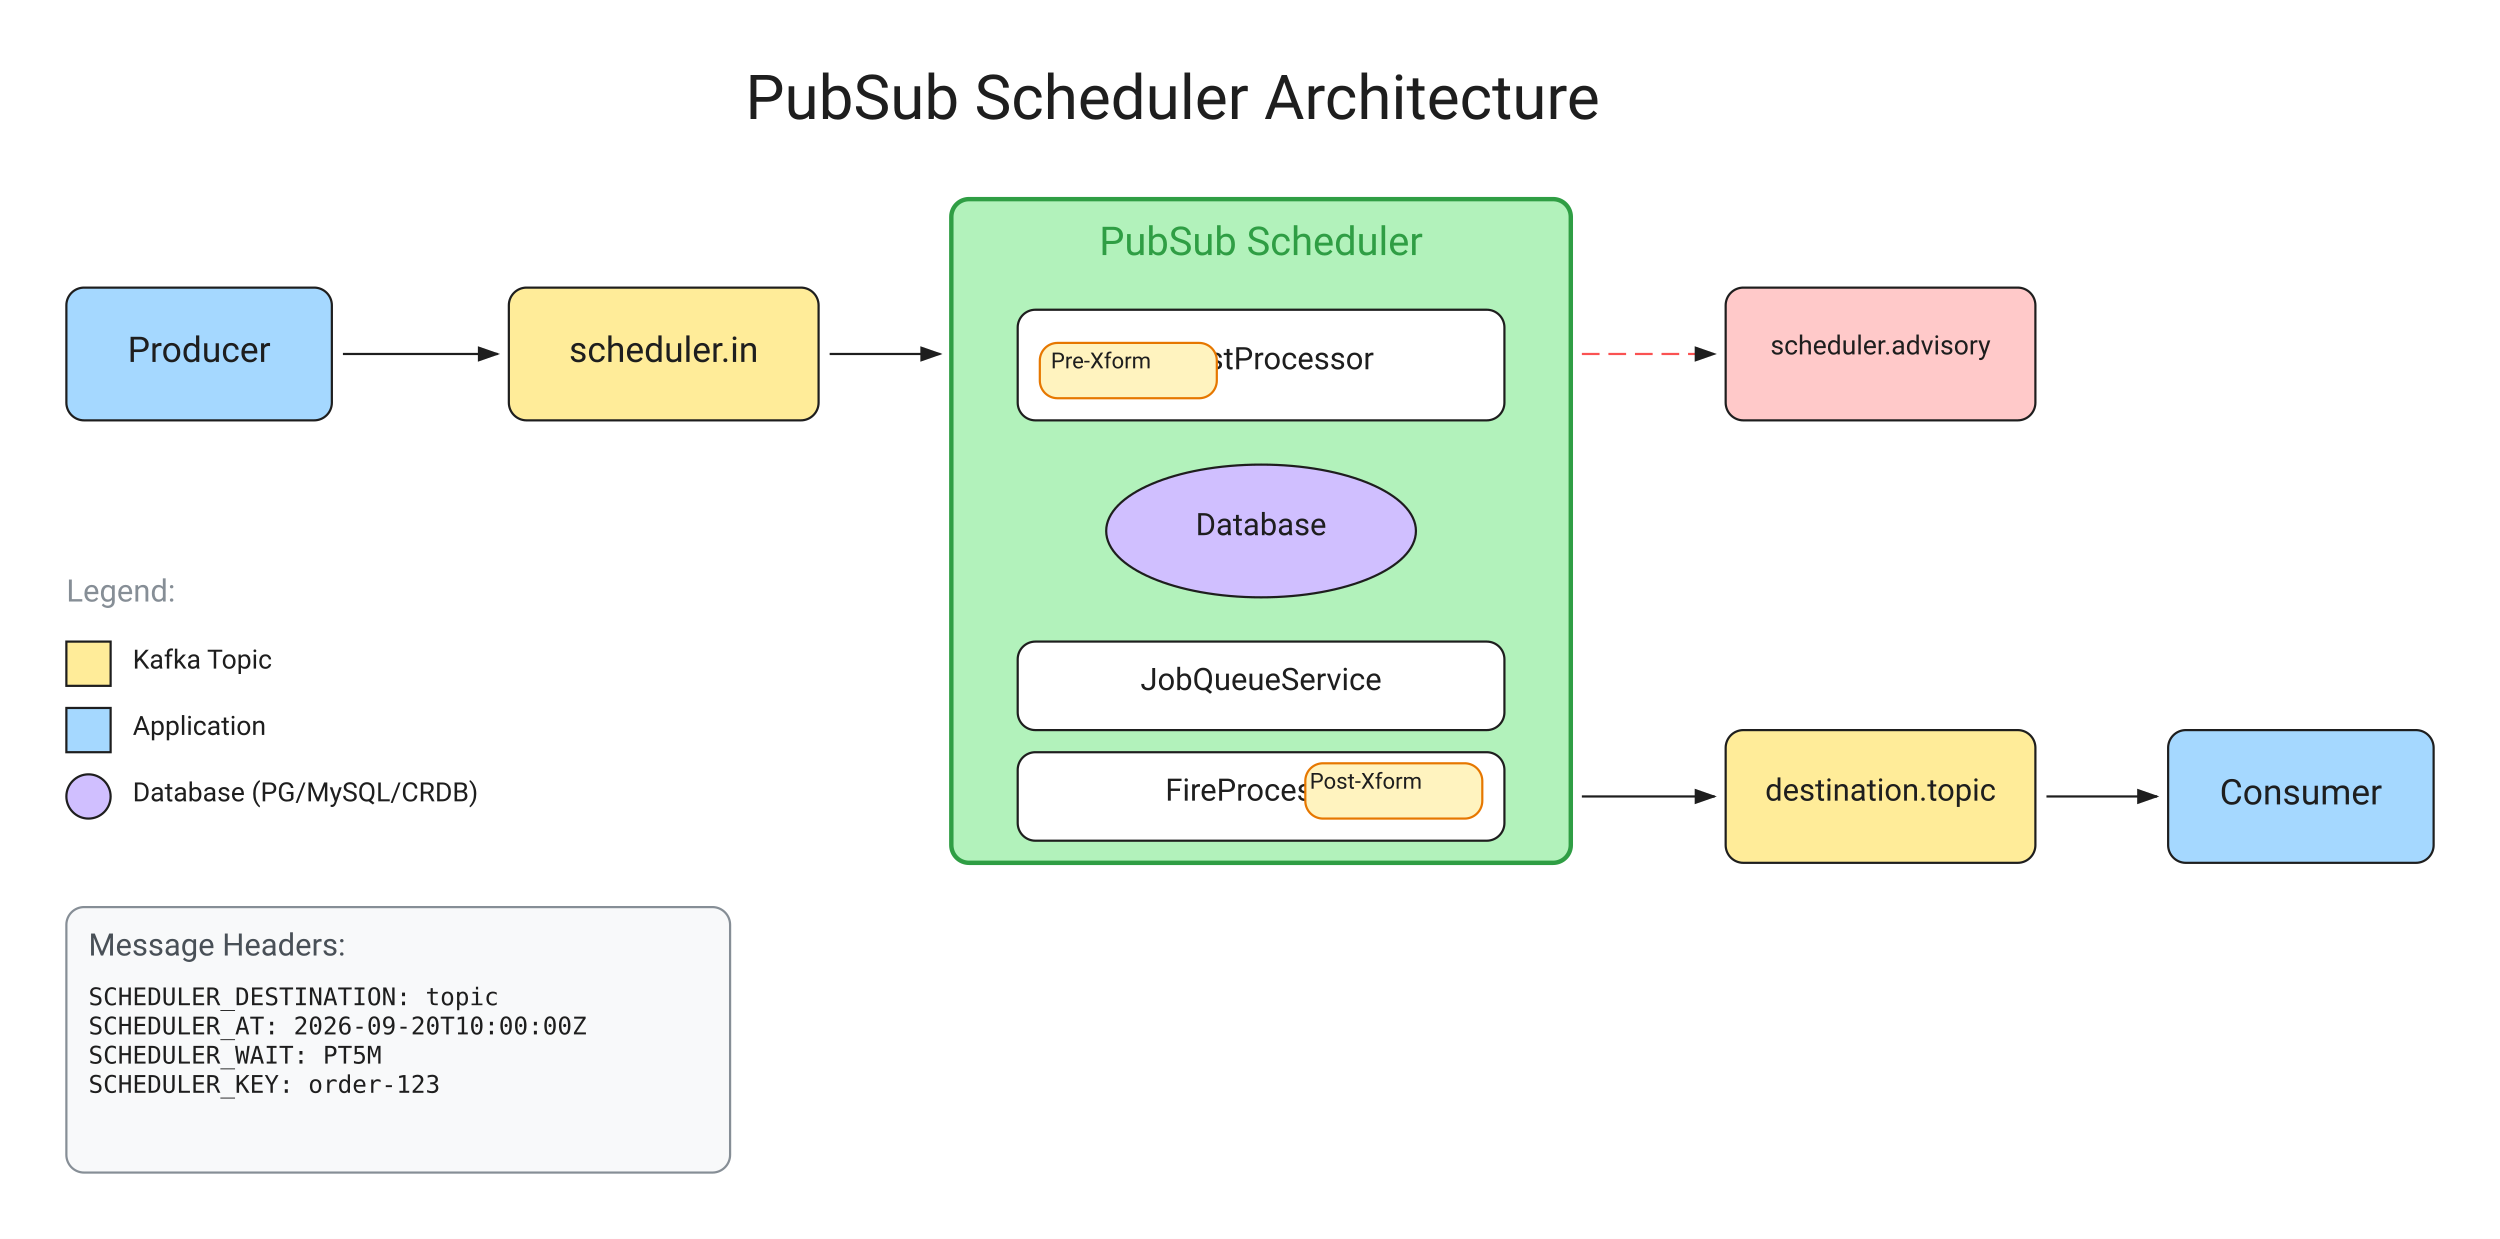
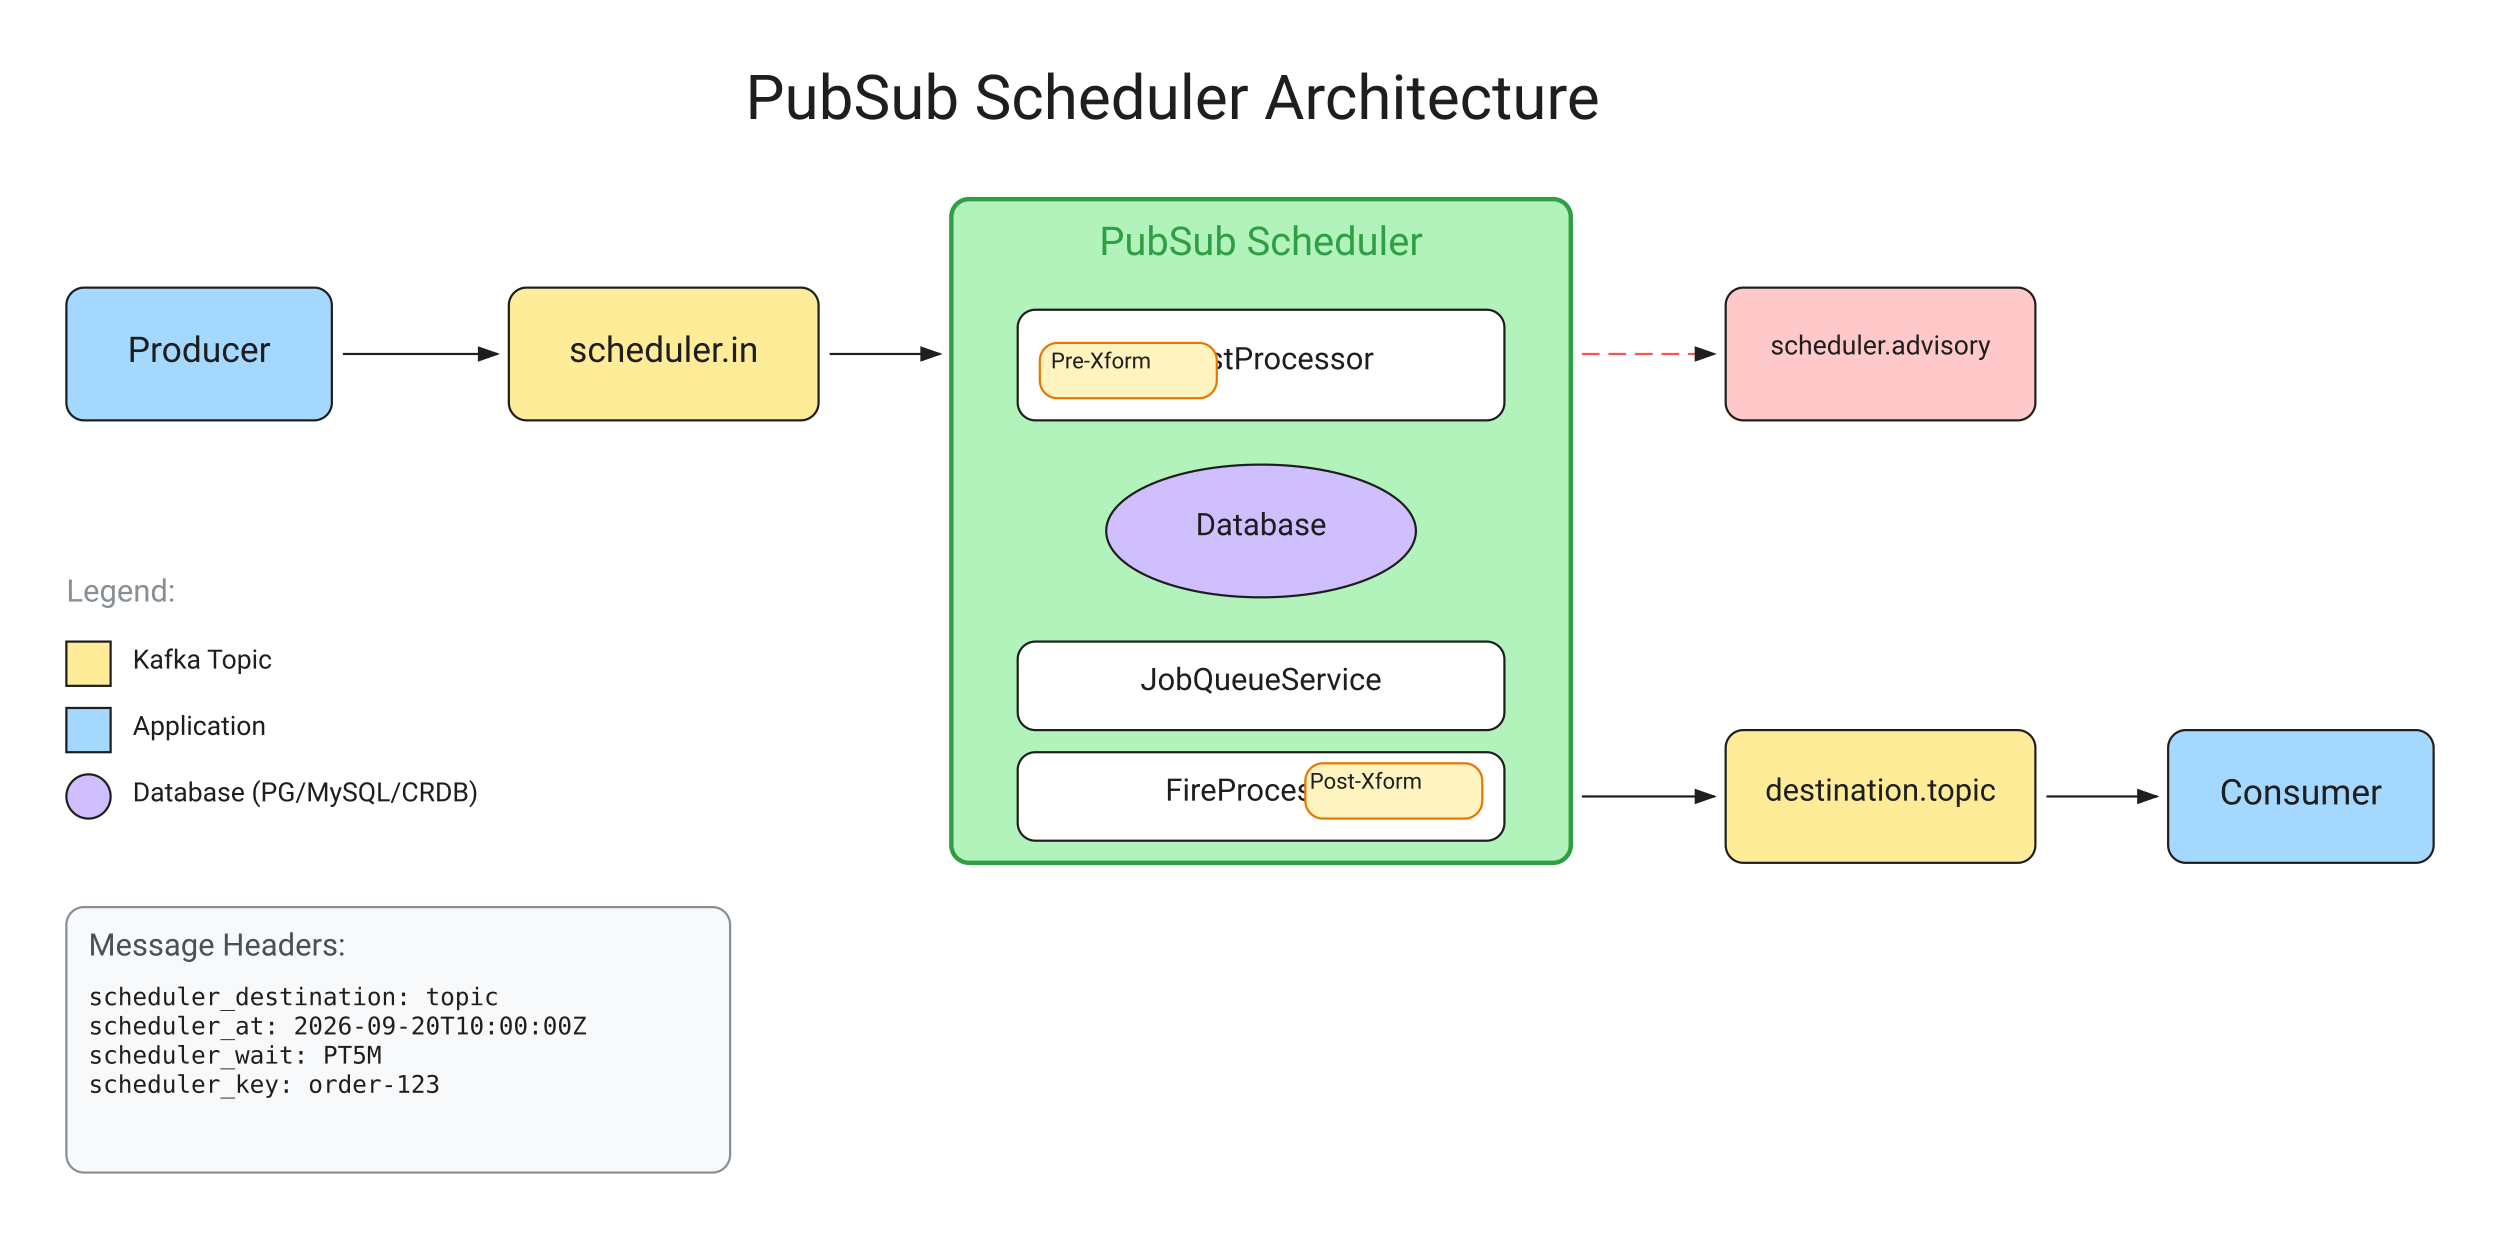
<svg xmlns="http://www.w3.org/2000/svg" viewBox="20 -10 1130 560" width="1130" height="560">
  <rect x="20" y="-10" width="1130" height="560" fill="white" />
  <defs>
    <marker id="arrowhead" markerWidth="10" markerHeight="7" refX="9" refY="3.5" orient="auto">
      <polygon points="0 0, 10 3.5, 0 7" fill="#1e1e1e" />
    </marker>
  </defs>
  <style>
    text { font-family: -apple-system, BlinkMacSystemFont, 'Segoe UI', Roboto, sans-serif; }
    .mono { font-family: 'SF Mono', Monaco, Consolas, monospace; }
  </style>
  <text x="550" y="43.8" font-size="28" fill="#1e1e1e" text-anchor="middle">PubSub Scheduler Architecture</text>
  <rect x="50" y="120" width="120" height="60" fill="#a5d8ff" stroke="#1e1e1e" stroke-width="1" rx="8" />
  <text x="110" y="153.6" font-size="16" fill="#1e1e1e" text-anchor="middle">Producer</text>
  <rect x="250" y="120" width="140" height="60" fill="#ffec99" stroke="#1e1e1e" stroke-width="1" rx="8" />
  <text x="320" y="153.6" font-size="16" fill="#1e1e1e" text-anchor="middle">scheduler.in</text>
  <line x1="175" y1="150" x2="245" y2="150" stroke="#1e1e1e" stroke-width="1" marker-end="url(#arrowhead)" />
  <rect x="450" y="80" width="280" height="300" fill="#b2f2bb" stroke="#2f9e44" stroke-width="2" rx="8" />
  <text x="590" y="105.3" font-size="18" fill="#2f9e44" text-anchor="middle">PubSub Scheduler</text>
  <rect x="480" y="130" width="220" height="50" fill="#fff" stroke="#1e1e1e" stroke-width="1" rx="8" />
  <text x="590" y="156.9" font-size="14" fill="#1e1e1e" text-anchor="middle">IngestProcessor</text>
  <rect x="490" y="145" width="80" height="25" fill="#fff3bf" stroke="#e67700" stroke-width="1" rx="8" />
  <text x="495" y="156.5" font-size="10" fill="#1e1e1e" text-anchor="start">Pre-Xform</text>
  <ellipse cx="590" cy="230" rx="70" ry="30" fill="#d0bfff" stroke="#1e1e1e" stroke-width="1" />
  <text x="590" y="231.9" font-size="14" fill="#1e1e1e" text-anchor="middle">Database</text>
  <rect x="480" y="280" width="220" height="40" fill="#fff" stroke="#1e1e1e" stroke-width="1" rx="8" />
  <text x="590" y="301.9" font-size="14" fill="#1e1e1e" text-anchor="middle">JobQueueService</text>
  <rect x="480" y="330" width="220" height="40" fill="#fff" stroke="#1e1e1e" stroke-width="1" rx="8" />
  <text x="590" y="351.9" font-size="14" fill="#1e1e1e" text-anchor="middle">FireProcessor</text>
  <rect x="610" y="335" width="80" height="25" fill="#fff3bf" stroke="#e67700" stroke-width="1" rx="8" />
  <text x="612" y="346.5" font-size="10" fill="#1e1e1e" text-anchor="start">Post-Xform</text>
  <line x1="395" y1="150" x2="445" y2="150" stroke="#1e1e1e" stroke-width="1" marker-end="url(#arrowhead)" />
  <rect x="800" y="320" width="140" height="60" fill="#ffec99" stroke="#1e1e1e" stroke-width="1" rx="8" />
  <text x="870" y="351.9" font-size="14" fill="#1e1e1e" text-anchor="middle">destination.topic</text>
  <line x1="735" y1="350" x2="795" y2="350" stroke="#1e1e1e" stroke-width="1" marker-end="url(#arrowhead)" />
  <rect x="1000" y="320" width="120" height="60" fill="#a5d8ff" stroke="#1e1e1e" stroke-width="1" rx="8" />
  <text x="1060" y="353.6" font-size="16" fill="#1e1e1e" text-anchor="middle">Consumer</text>
  <line x1="945" y1="350" x2="995" y2="350" stroke="#1e1e1e" stroke-width="1" marker-end="url(#arrowhead)" />
  <rect x="800" y="120" width="140" height="60" fill="#ffc9c9" stroke="#1e1e1e" stroke-width="1" rx="8" />
  <text x="870" y="150.2" font-size="12" fill="#1e1e1e" text-anchor="middle">scheduler.advisory</text>
  <line x1="735" y1="150" x2="795" y2="150" stroke="#fa5252" stroke-width="1" stroke-dasharray="8,4" marker-end="url(#arrowhead)" />
  <text x="50" y="261.9" font-size="14" fill="#868e96" text-anchor="start">Legend:</text>
  <rect x="50" y="280" width="20" height="20" fill="#ffec99" stroke="#1e1e1e" stroke-width="1" rx="0" />
  <text x="80" y="292.2" font-size="12" fill="#1e1e1e" text-anchor="start">Kafka Topic</text>
  <rect x="50" y="310" width="20" height="20" fill="#a5d8ff" stroke="#1e1e1e" stroke-width="1" rx="0" />
  <text x="80" y="322.2" font-size="12" fill="#1e1e1e" text-anchor="start">Application</text>
  <ellipse cx="60" cy="350" rx="10" ry="10" fill="#d0bfff" stroke="#1e1e1e" stroke-width="1" />
  <text x="80" y="352.2" font-size="12" fill="#1e1e1e" text-anchor="start">Database (PG/MySQL/CRDB)</text>
  <rect x="50" y="400" width="300" height="120" fill="#f8f9fa" stroke="#868e96" stroke-width="1" rx="8" />
  <text x="60" y="421.9" font-size="14" fill="#495057" text-anchor="start">Message Headers:</text>
-   <text x="60" y="444.35" font-size="11" fill="#1e1e1e" text-anchor="start" class="mono">SCHEDULER_DESTINATION: topic</text>
-   <text x="60" y="457.55" font-size="11" fill="#1e1e1e" text-anchor="start" class="mono">SCHEDULER_AT: 2026-09-20T10:00:00Z</text>
-   <text x="60" y="470.75" font-size="11" fill="#1e1e1e" text-anchor="start" class="mono">SCHEDULER_WAIT: PT5M</text>
-   <text x="60" y="483.95" font-size="11" fill="#1e1e1e" text-anchor="start" class="mono">SCHEDULER_KEY: order-123</text>
+   <text x="60" y="444.35" font-size="11" fill="#1e1e1e" text-anchor="start" class="mono">scheduler_destination: topic</text>
+   <text x="60" y="457.55" font-size="11" fill="#1e1e1e" text-anchor="start" class="mono">scheduler_at: 2026-09-20T10:00:00Z</text>
+   <text x="60" y="470.75" font-size="11" fill="#1e1e1e" text-anchor="start" class="mono">scheduler_wait: PT5M</text>
+   <text x="60" y="483.95" font-size="11" fill="#1e1e1e" text-anchor="start" class="mono">scheduler_key: order-123</text>
</svg>
